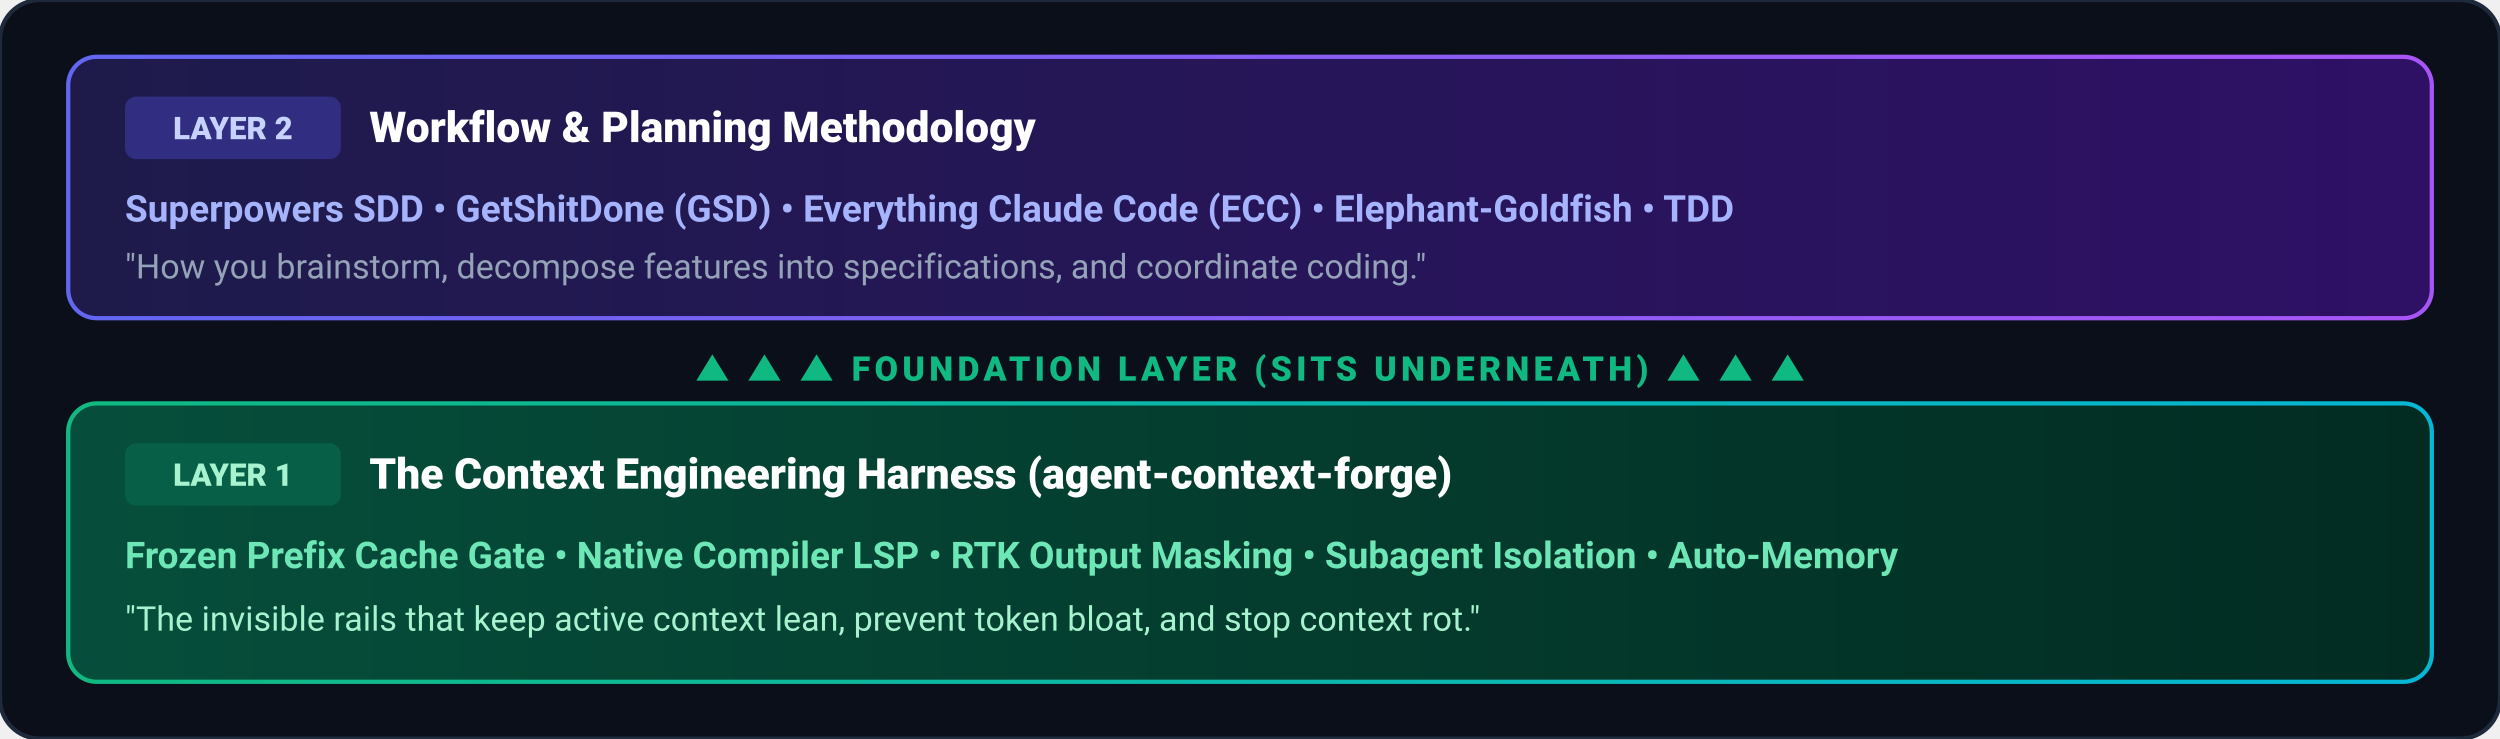
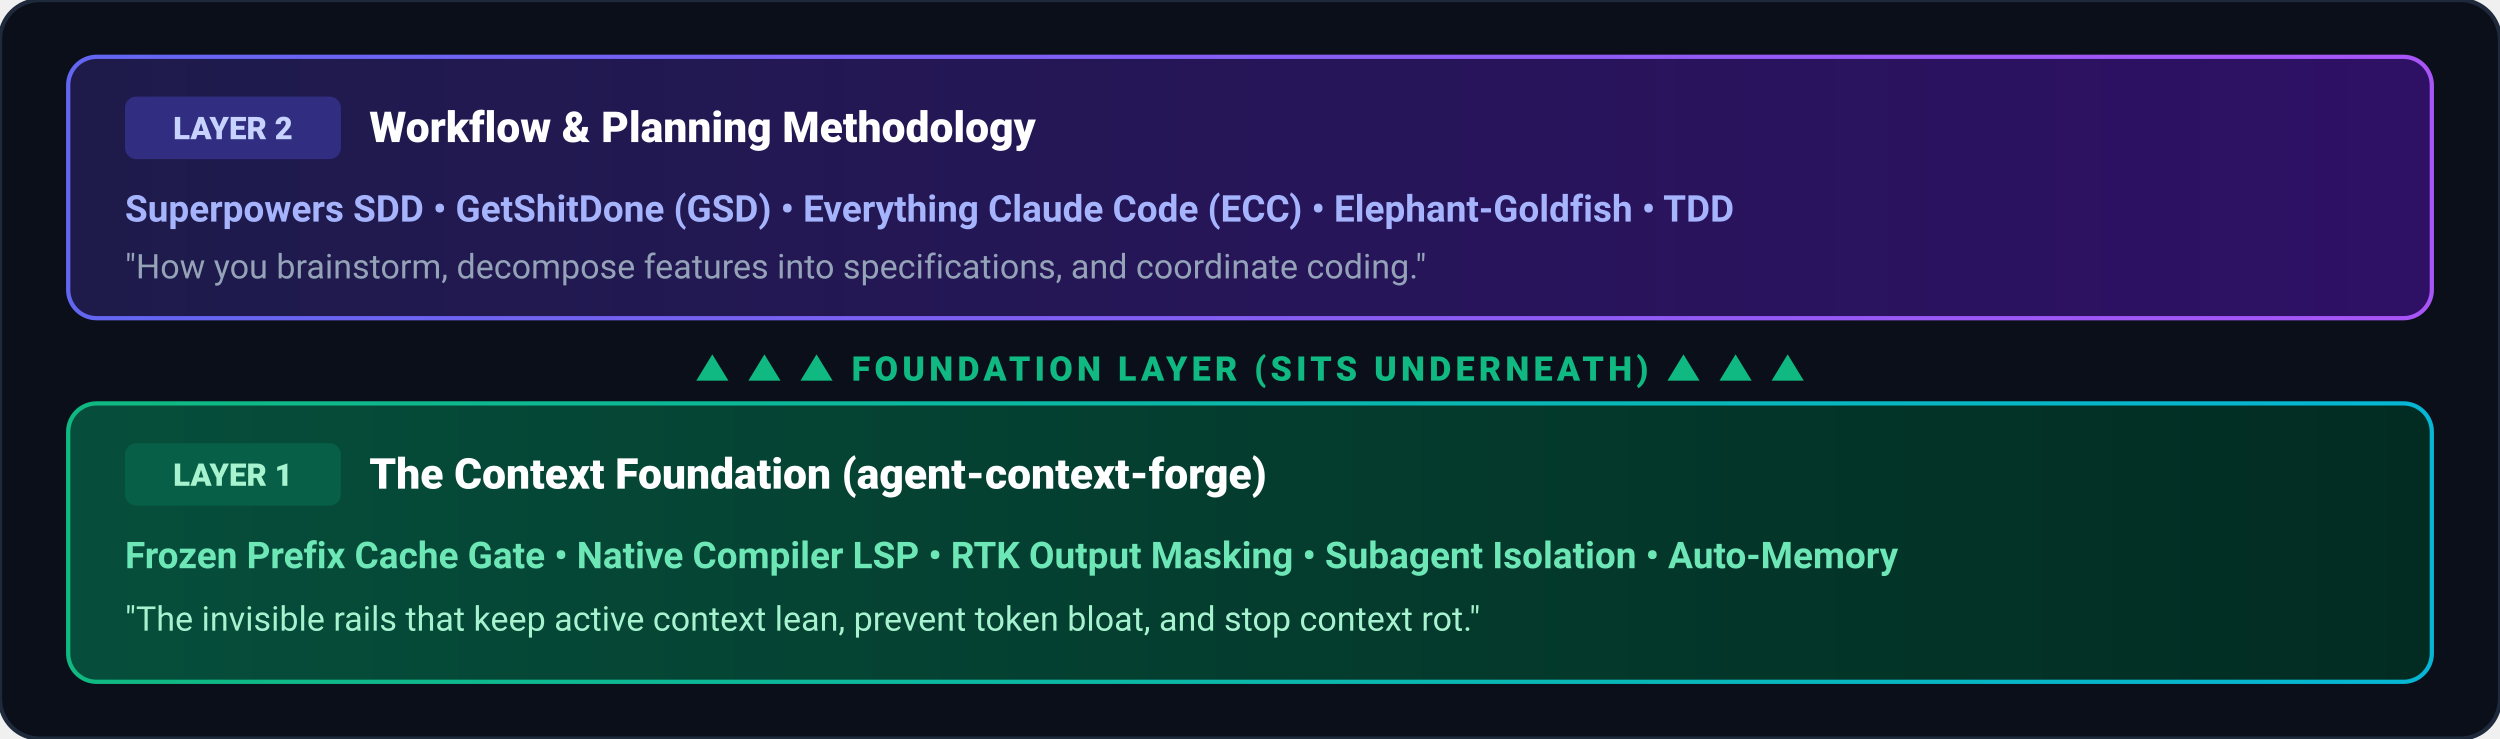
<svg xmlns="http://www.w3.org/2000/svg" viewBox="0 0 880 260" width="100%" height="auto" style="max-width: 880px;">
  <defs>
    <linearGradient id="layer2Grad" x1="0%" y1="0%" x2="100%" y2="0%">
      <stop offset="0%" stop-color="#1e1b4b" />
      <stop offset="100%" stop-color="#2e1065" />
    </linearGradient>
    <linearGradient id="layer1Grad" x1="0%" y1="0%" x2="100%" y2="0%">
      <stop offset="0%" stop-color="#064e3b" />
      <stop offset="100%" stop-color="#022c22" />
    </linearGradient>
    <linearGradient id="borderGrad2" x1="0%" y1="0%" x2="100%" y2="0%">
      <stop offset="0%" stop-color="#6366f1" />
      <stop offset="100%" stop-color="#a855f7" />
    </linearGradient>
    <linearGradient id="borderGrad1" x1="0%" y1="0%" x2="100%" y2="0%">
      <stop offset="0%" stop-color="#10b981" />
      <stop offset="100%" stop-color="#06b6d4" />
    </linearGradient>
  </defs>
  <rect x="0" y="0" width="880" height="260" rx="14" fill="#0b0f19" stroke="#1e293b" stroke-width="1.5" />
  <g transform="translate(24, 20)">
    <rect x="0" y="0" width="832" height="92" rx="10" fill="url(#layer2Grad)" stroke="url(#borderGrad2)" stroke-width="1.5" />
    <rect x="20" y="14" width="76" height="22" rx="4" fill="#312e81" />
    <text x="58" y="29" font-family="-apple-system, BlinkMacSystemFont, 'Segoe UI', Roboto, sans-serif" font-size="11" font-weight="800" fill="#c7d2fe" text-anchor="middle">LAYER 2</text>
    <text x="106" y="30" font-family="-apple-system, BlinkMacSystemFont, 'Segoe UI', Roboto, sans-serif" font-size="15" font-weight="800" fill="#ffffff">Workflow &amp; Planning Methodology</text>
    <text x="20" y="58" font-family="-apple-system, BlinkMacSystemFont, 'Segoe UI', Roboto, sans-serif" font-size="13" font-weight="700" fill="#a5b4fc">
      Superpowers SDD • GetShitDone (GSD) • Everything Claude Code (ECC) • Elephant-Goldfish • TDD
    </text>
    <text x="20" y="78" font-family="-apple-system, BlinkMacSystemFont, 'Segoe UI', Roboto, sans-serif" font-size="12" fill="#94a3b8">
      "How you brainstorm, decompose features into specifications, and coordinate coding."
    </text>
  </g>
  <g transform="translate(0, 118)">
    <text x="440" y="16" font-family="-apple-system, BlinkMacSystemFont, 'Segoe UI', Roboto, sans-serif" font-size="12" font-weight="800" fill="#10b981" text-anchor="middle" letter-spacing="1.5">
      ▲ ▲ ▲  FOUNDATION LAYER (SITS UNDERNEATH)  ▲ ▲ ▲
    </text>
  </g>
  <g transform="translate(24, 142)">
    <rect x="0" y="0" width="832" height="98" rx="10" fill="url(#layer1Grad)" stroke="url(#borderGrad1)" stroke-width="1.5" />
    <rect x="20" y="14" width="76" height="22" rx="4" fill="#065f46" />
    <text x="58" y="29" font-family="-apple-system, BlinkMacSystemFont, 'Segoe UI', Roboto, sans-serif" font-size="11" font-weight="800" fill="#a7f3d0" text-anchor="middle">LAYER 1</text>
-     <text x="106" y="30" font-family="-apple-system, BlinkMacSystemFont, 'Segoe UI', Roboto, sans-serif" font-size="15" font-weight="800" fill="#ffffff">The Context Engineering Harness (agent-context-forge)</text>
+     <text x="106" y="30" font-family="-apple-system, BlinkMacSystemFont, 'Segoe UI', Roboto, sans-serif" font-size="15" font-weight="800" fill="#ffffff">The Context Foundation (agent-context-forge)</text>
    <text x="20" y="58" font-family="-apple-system, BlinkMacSystemFont, 'Segoe UI', Roboto, sans-serif" font-size="13" font-weight="700" fill="#6ee7b7">
      Frozen Prefix Cache Gate • Native Compiler LSP • RTK Output Masking • Subagent Isolation • Auto-Memory
    </text>
    <text x="20" y="80" font-family="-apple-system, BlinkMacSystemFont, 'Segoe UI', Roboto, sans-serif" font-size="12" fill="#a7f3d0">
      "The invisible rails that keep active context lean, prevent token bloat, and stop context rot."
    </text>
  </g>
</svg>
